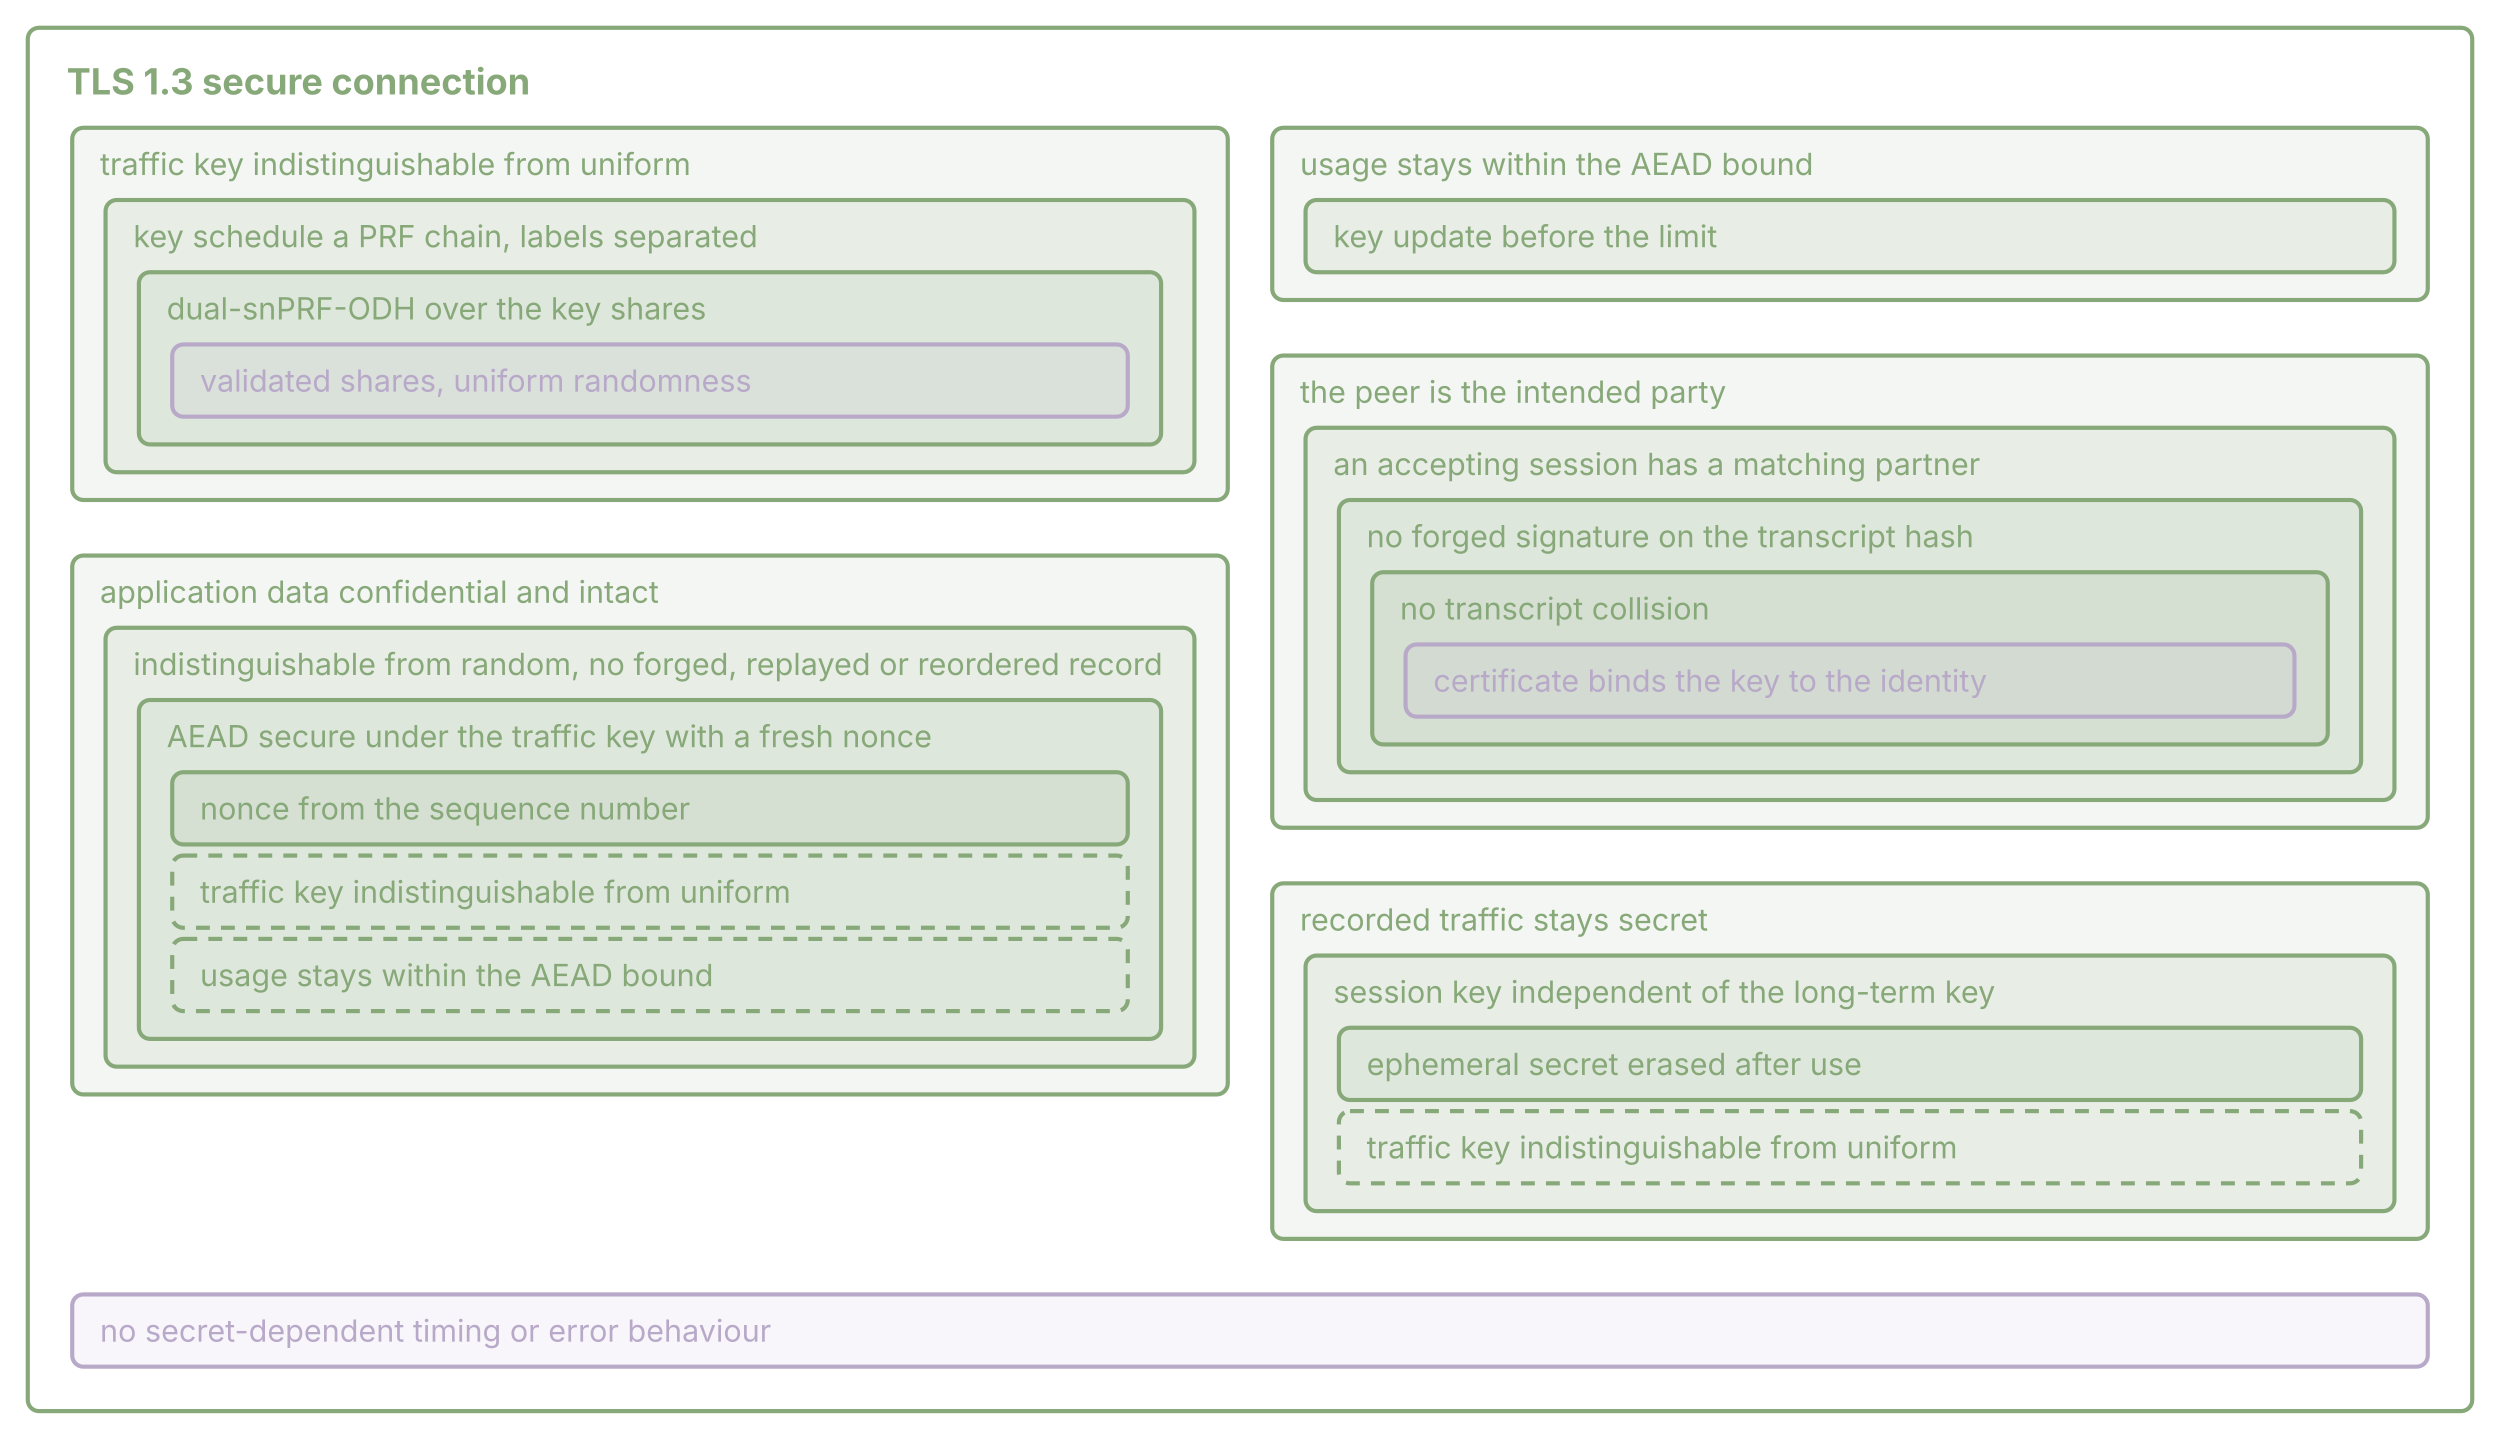
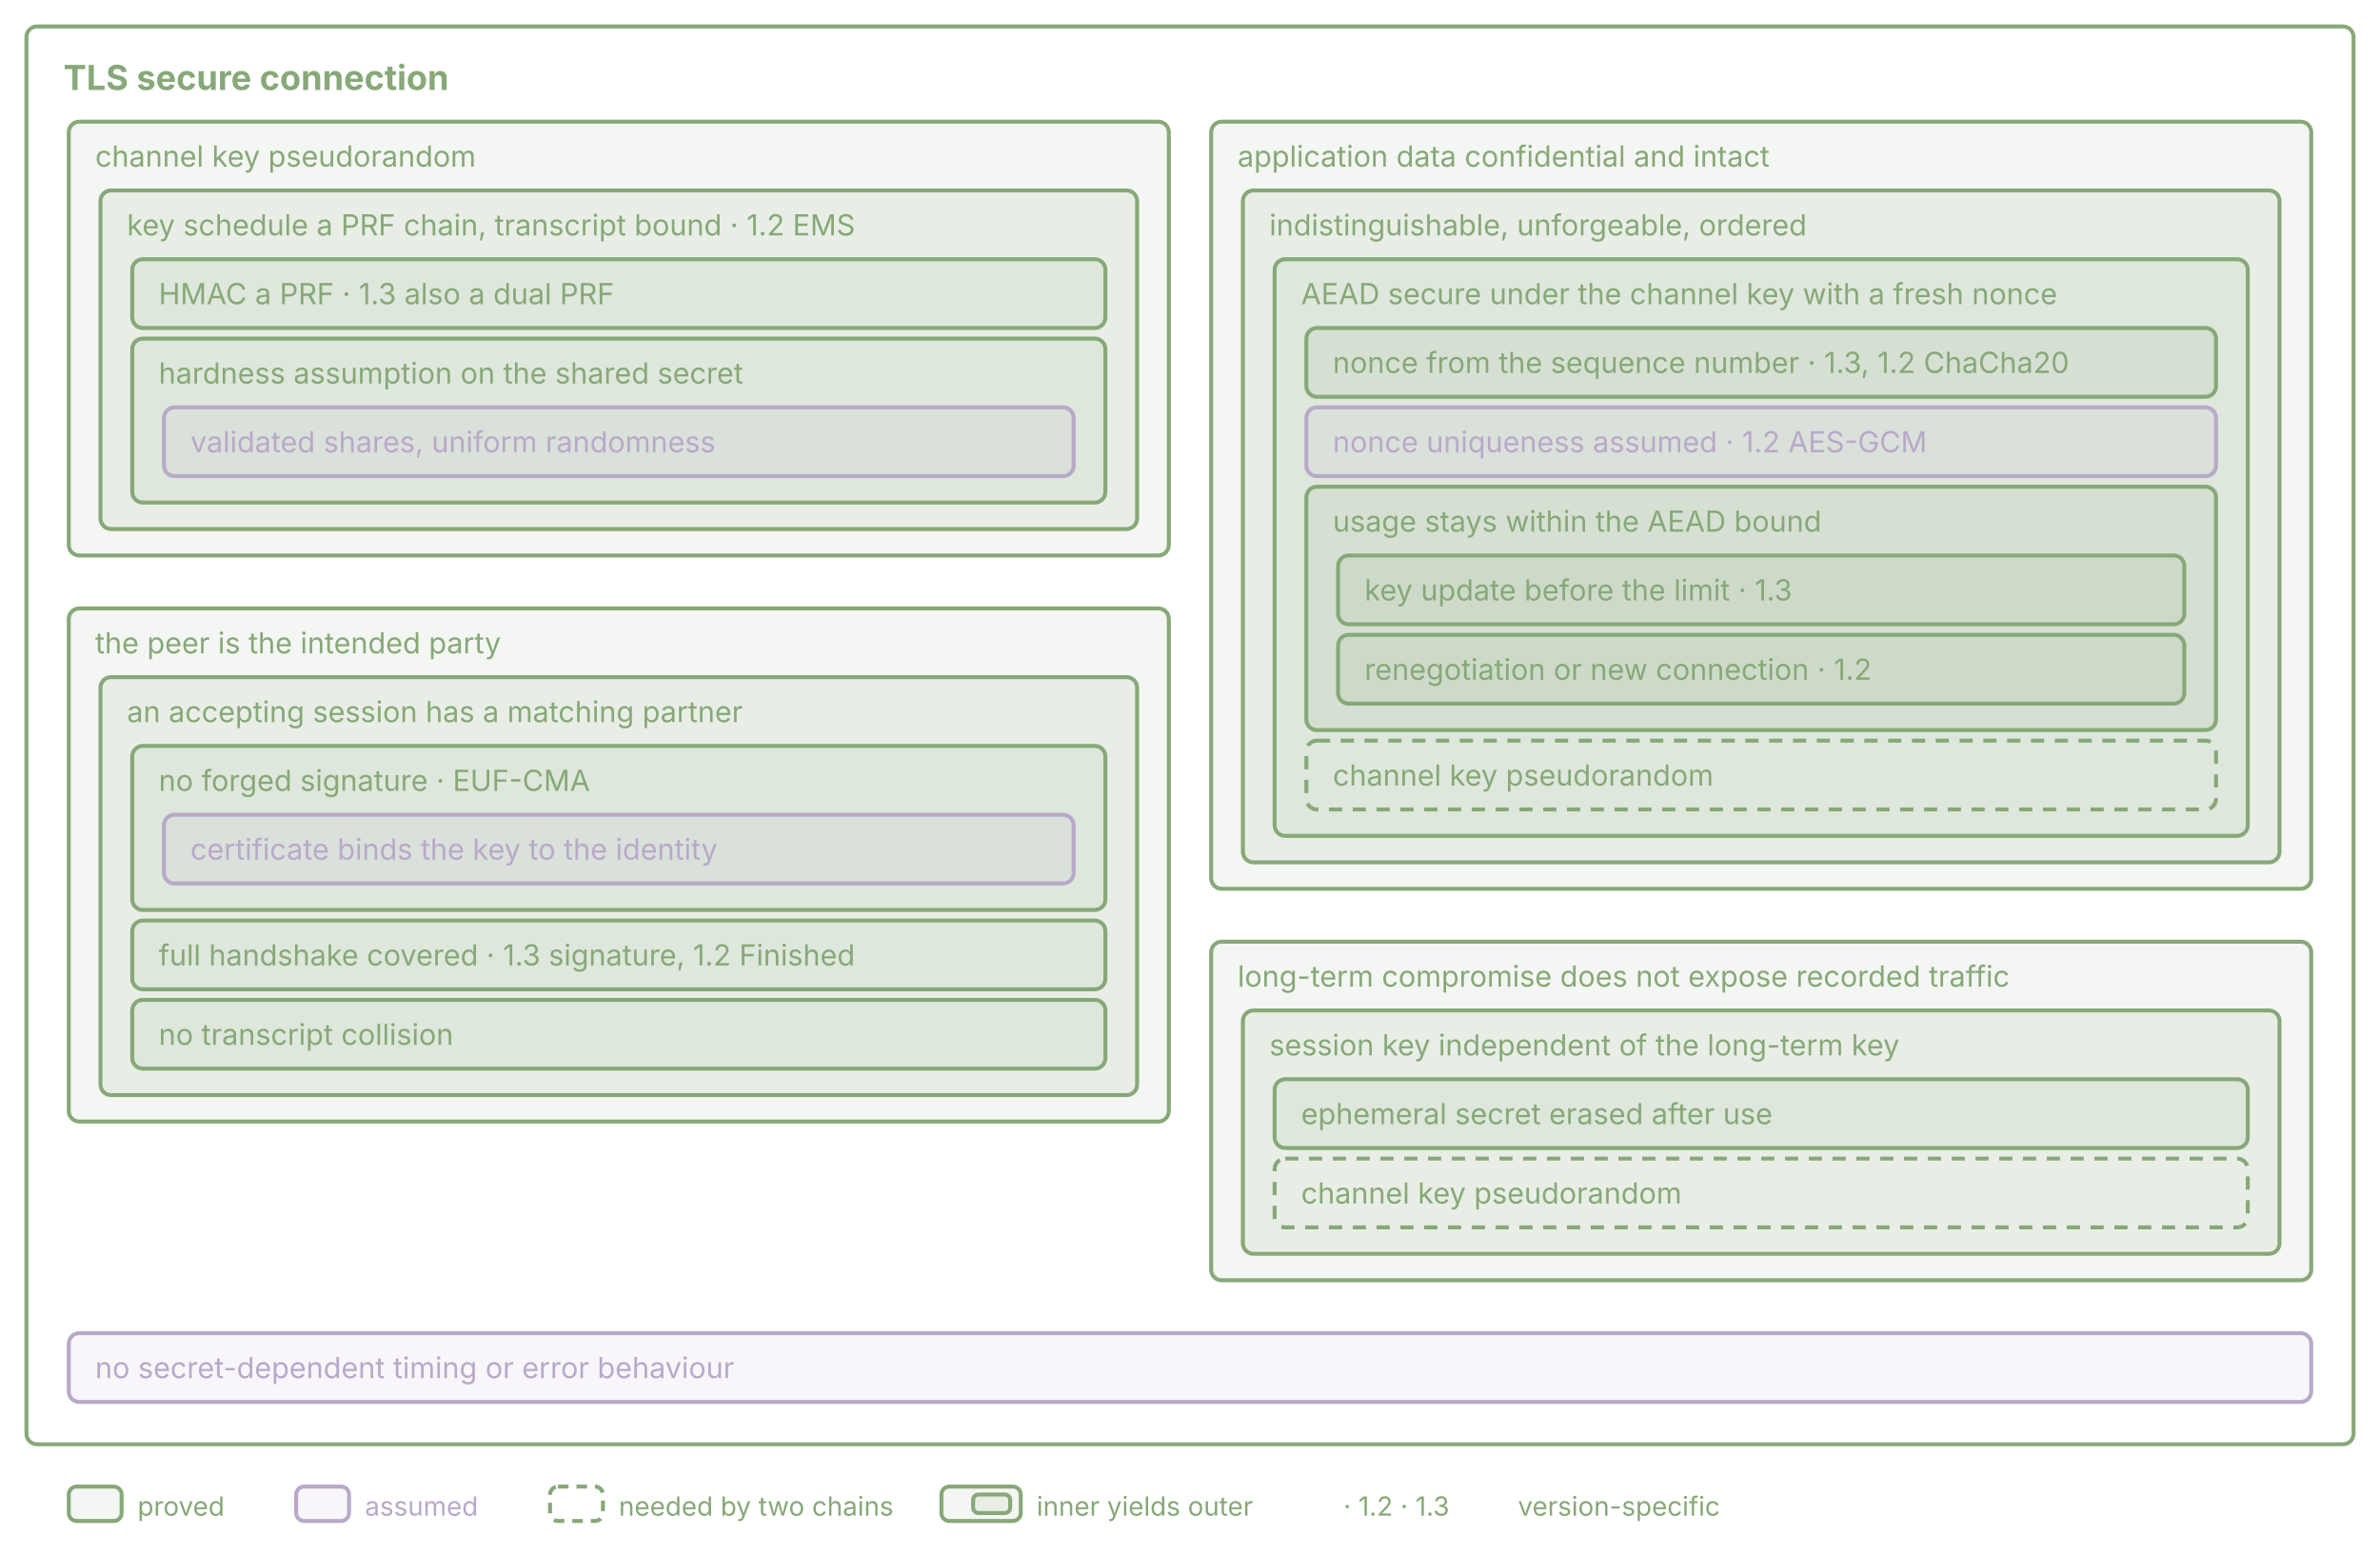
- <svg xmlns="http://www.w3.org/2000/svg" viewBox="0 0 900 518" width="900" height="518" role="img" aria-label="The security of TLS 1.3 as nested boxes, each inner box the stronger statement that yields the one enclosing it. The key exchange core and the data limit are drawn as chains of their own because record protection and forward secrecy both end in them; where a chain ends in another chain, the box is dashed. One condition, freedom from secret-dependent timing, does not nest.">
-   <rect x="10" y="10" width="880" height="498" rx="4" fill="none" stroke="#87A878" stroke-width="1.5" />
-   <text x="24" y="34" fill="#87A878" font-size="13" font-family="system-ui, -apple-system, Segoe UI, sans-serif" font-weight="bold" text-anchor="start">TLS 1.3 secure connection</text>
-   <rect x="26" y="46" width="416" height="134" rx="4" fill="#87A878" fill-opacity="0.1" stroke="#87A878" stroke-width="1.5" />
-   <text x="36" y="63" fill="#87A878" font-size="11" font-family="system-ui, -apple-system, Segoe UI, sans-serif" text-anchor="start">traffic key indistinguishable from uniform</text>
-   <rect x="38" y="72" width="392" height="98" rx="4" fill="#87A878" fill-opacity="0.1" stroke="#87A878" stroke-width="1.5" />
-   <text x="48" y="89" fill="#87A878" font-size="11" font-family="system-ui, -apple-system, Segoe UI, sans-serif" text-anchor="start">key schedule a PRF chain, labels separated</text>
-   <rect x="50" y="98" width="368" height="62" rx="4" fill="#87A878" fill-opacity="0.1" stroke="#87A878" stroke-width="1.5" />
-   <text x="60" y="115" fill="#87A878" font-size="11" font-family="system-ui, -apple-system, Segoe UI, sans-serif" text-anchor="start">dual-snPRF-ODH over the key shares</text>
-   <rect x="62" y="124" width="344" height="26" rx="4" fill="#B8A9C9" fill-opacity="0.1" stroke="#B8A9C9" stroke-width="1.5" />
-   <text x="72" y="141" fill="#B8A9C9" font-size="11" font-family="system-ui, -apple-system, Segoe UI, sans-serif" text-anchor="start">validated shares, uniform randomness</text>
-   <rect x="26" y="200" width="416" height="194" rx="4" fill="#87A878" fill-opacity="0.1" stroke="#87A878" stroke-width="1.5" />
-   <text x="36" y="217" fill="#87A878" font-size="11" font-family="system-ui, -apple-system, Segoe UI, sans-serif" text-anchor="start">application data confidential and intact</text>
-   <rect x="38" y="226" width="392" height="158" rx="4" fill="#87A878" fill-opacity="0.1" stroke="#87A878" stroke-width="1.5" />
-   <text x="48" y="243" fill="#87A878" font-size="11" font-family="system-ui, -apple-system, Segoe UI, sans-serif" text-anchor="start">indistinguishable from random, no forged, replayed or reordered record</text>
-   <rect x="50" y="252" width="368" height="122" rx="4" fill="#87A878" fill-opacity="0.1" stroke="#87A878" stroke-width="1.5" />
-   <text x="60" y="269" fill="#87A878" font-size="11" font-family="system-ui, -apple-system, Segoe UI, sans-serif" text-anchor="start">AEAD secure under the traffic key with a fresh nonce</text>
-   <rect x="62" y="278" width="344" height="26" rx="4" fill="#87A878" fill-opacity="0.1" stroke="#87A878" stroke-width="1.5" />
-   <text x="72" y="295" fill="#87A878" font-size="11" font-family="system-ui, -apple-system, Segoe UI, sans-serif" text-anchor="start">nonce from the sequence number</text>
-   <rect x="62" y="308" width="344" height="26" rx="4" fill="none" stroke="#87A878" stroke-width="1.5" stroke-dasharray="5 4" />
-   <text x="72" y="325" fill="#87A878" font-size="11" font-family="system-ui, -apple-system, Segoe UI, sans-serif" text-anchor="start">traffic key indistinguishable from uniform</text>
-   <rect x="62" y="338" width="344" height="26" rx="4" fill="none" stroke="#87A878" stroke-width="1.5" stroke-dasharray="5 4" />
-   <text x="72" y="355" fill="#87A878" font-size="11" font-family="system-ui, -apple-system, Segoe UI, sans-serif" text-anchor="start">usage stays within the AEAD bound</text>
-   <rect x="458" y="46" width="416" height="62" rx="4" fill="#87A878" fill-opacity="0.1" stroke="#87A878" stroke-width="1.5" />
-   <text x="468" y="63" fill="#87A878" font-size="11" font-family="system-ui, -apple-system, Segoe UI, sans-serif" text-anchor="start">usage stays within the AEAD bound</text>
-   <rect x="470" y="72" width="392" height="26" rx="4" fill="#87A878" fill-opacity="0.1" stroke="#87A878" stroke-width="1.5" />
-   <text x="480" y="89" fill="#87A878" font-size="11" font-family="system-ui, -apple-system, Segoe UI, sans-serif" text-anchor="start">key update before the limit</text>
-   <rect x="458" y="128" width="416" height="170" rx="4" fill="#87A878" fill-opacity="0.1" stroke="#87A878" stroke-width="1.5" />
-   <text x="468" y="145" fill="#87A878" font-size="11" font-family="system-ui, -apple-system, Segoe UI, sans-serif" text-anchor="start">the peer is the intended party</text>
-   <rect x="470" y="154" width="392" height="134" rx="4" fill="#87A878" fill-opacity="0.1" stroke="#87A878" stroke-width="1.5" />
-   <text x="480" y="171" fill="#87A878" font-size="11" font-family="system-ui, -apple-system, Segoe UI, sans-serif" text-anchor="start">an accepting session has a matching partner</text>
-   <rect x="482" y="180" width="368" height="98" rx="4" fill="#87A878" fill-opacity="0.1" stroke="#87A878" stroke-width="1.5" />
-   <text x="492" y="197" fill="#87A878" font-size="11" font-family="system-ui, -apple-system, Segoe UI, sans-serif" text-anchor="start">no forged signature on the transcript hash</text>
-   <rect x="494" y="206" width="344" height="62" rx="4" fill="#87A878" fill-opacity="0.1" stroke="#87A878" stroke-width="1.5" />
-   <text x="504" y="223" fill="#87A878" font-size="11" font-family="system-ui, -apple-system, Segoe UI, sans-serif" text-anchor="start">no transcript collision</text>
-   <rect x="506" y="232" width="320" height="26" rx="4" fill="#B8A9C9" fill-opacity="0.1" stroke="#B8A9C9" stroke-width="1.5" />
-   <text x="516" y="249" fill="#B8A9C9" font-size="11" font-family="system-ui, -apple-system, Segoe UI, sans-serif" text-anchor="start">certificate binds the key to the identity</text>
-   <rect x="458" y="318" width="416" height="128" rx="4" fill="#87A878" fill-opacity="0.1" stroke="#87A878" stroke-width="1.5" />
-   <text x="468" y="335" fill="#87A878" font-size="11" font-family="system-ui, -apple-system, Segoe UI, sans-serif" text-anchor="start">recorded traffic stays secret</text>
-   <rect x="470" y="344" width="392" height="92" rx="4" fill="#87A878" fill-opacity="0.1" stroke="#87A878" stroke-width="1.5" />
-   <text x="480" y="361" fill="#87A878" font-size="11" font-family="system-ui, -apple-system, Segoe UI, sans-serif" text-anchor="start">session key independent of the long-term key</text>
-   <rect x="482" y="370" width="368" height="26" rx="4" fill="#87A878" fill-opacity="0.1" stroke="#87A878" stroke-width="1.5" />
-   <text x="492" y="387" fill="#87A878" font-size="11" font-family="system-ui, -apple-system, Segoe UI, sans-serif" text-anchor="start">ephemeral secret erased after use</text>
-   <rect x="482" y="400" width="368" height="26" rx="4" fill="none" stroke="#87A878" stroke-width="1.5" stroke-dasharray="5 4" />
-   <text x="492" y="417" fill="#87A878" font-size="11" font-family="system-ui, -apple-system, Segoe UI, sans-serif" text-anchor="start">traffic key indistinguishable from uniform</text>
-   <rect x="26" y="466" width="848" height="26" rx="4" fill="#B8A9C9" fill-opacity="0.1" stroke="#B8A9C9" stroke-width="1.5" />
-   <text x="36" y="483" fill="#B8A9C9" font-size="11" font-family="system-ui, -apple-system, Segoe UI, sans-serif" text-anchor="start">no secret-dependent timing or error behaviour</text>
+ <svg xmlns="http://www.w3.org/2000/svg" viewBox="0 0 900 588" width="900" height="588" role="img" aria-label="Conditions for a TLS connection to be secure, applying to TLS 1.2 with AEAD cipher suites and to TLS 1.3, as nested boxes in which each inner box is the stronger statement that yields the one enclosing it. Rings tagged 1.2 or 1.3 hold for that version only. One statement, that the channel key is pseudorandom, is needed by two chains at once, so it is drawn in full in its own chain and dashed in each chain that ends in it.">
+   <rect x="10" y="10" width="880" height="536" rx="4" fill="none" stroke="#87A878" stroke-width="1.5" />
+   <text x="24" y="34" fill="#87A878" font-size="13" font-family="system-ui, -apple-system, Segoe UI, sans-serif" font-weight="bold" text-anchor="start">TLS secure connection</text>
+   <rect x="26" y="46" width="416" height="164" rx="4" fill="#87A878" fill-opacity="0.1" stroke="#87A878" stroke-width="1.5" />
+   <text x="36" y="63" fill="#87A878" font-size="11" font-family="system-ui, -apple-system, Segoe UI, sans-serif" text-anchor="start">channel key pseudorandom</text>
+   <rect x="38" y="72" width="392" height="128" rx="4" fill="#87A878" fill-opacity="0.1" stroke="#87A878" stroke-width="1.5" />
+   <text x="48" y="89" fill="#87A878" font-size="11" font-family="system-ui, -apple-system, Segoe UI, sans-serif" text-anchor="start">key schedule a PRF chain, transcript bound · 1.2 EMS</text>
+   <rect x="50" y="98" width="368" height="26" rx="4" fill="#87A878" fill-opacity="0.1" stroke="#87A878" stroke-width="1.5" />
+   <text x="60" y="115" fill="#87A878" font-size="11" font-family="system-ui, -apple-system, Segoe UI, sans-serif" text-anchor="start">HMAC a PRF · 1.3 also a dual PRF</text>
+   <rect x="50" y="128" width="368" height="62" rx="4" fill="#87A878" fill-opacity="0.1" stroke="#87A878" stroke-width="1.5" />
+   <text x="60" y="145" fill="#87A878" font-size="11" font-family="system-ui, -apple-system, Segoe UI, sans-serif" text-anchor="start">hardness assumption on the shared secret</text>
+   <rect x="62" y="154" width="344" height="26" rx="4" fill="#B8A9C9" fill-opacity="0.1" stroke="#B8A9C9" stroke-width="1.5" />
+   <text x="72" y="171" fill="#B8A9C9" font-size="11" font-family="system-ui, -apple-system, Segoe UI, sans-serif" text-anchor="start">validated shares, uniform randomness</text>
+   <rect x="26" y="230" width="416" height="194" rx="4" fill="#87A878" fill-opacity="0.1" stroke="#87A878" stroke-width="1.5" />
+   <text x="36" y="247" fill="#87A878" font-size="11" font-family="system-ui, -apple-system, Segoe UI, sans-serif" text-anchor="start">the peer is the intended party</text>
+   <rect x="38" y="256" width="392" height="158" rx="4" fill="#87A878" fill-opacity="0.1" stroke="#87A878" stroke-width="1.5" />
+   <text x="48" y="273" fill="#87A878" font-size="11" font-family="system-ui, -apple-system, Segoe UI, sans-serif" text-anchor="start">an accepting session has a matching partner</text>
+   <rect x="50" y="282" width="368" height="62" rx="4" fill="#87A878" fill-opacity="0.1" stroke="#87A878" stroke-width="1.5" />
+   <text x="60" y="299" fill="#87A878" font-size="11" font-family="system-ui, -apple-system, Segoe UI, sans-serif" text-anchor="start">no forged signature · EUF-CMA</text>
+   <rect x="62" y="308" width="344" height="26" rx="4" fill="#B8A9C9" fill-opacity="0.1" stroke="#B8A9C9" stroke-width="1.5" />
+   <text x="72" y="325" fill="#B8A9C9" font-size="11" font-family="system-ui, -apple-system, Segoe UI, sans-serif" text-anchor="start">certificate binds the key to the identity</text>
+   <rect x="50" y="348" width="368" height="26" rx="4" fill="#87A878" fill-opacity="0.1" stroke="#87A878" stroke-width="1.5" />
+   <text x="60" y="365" fill="#87A878" font-size="11" font-family="system-ui, -apple-system, Segoe UI, sans-serif" text-anchor="start">full handshake covered · 1.3 signature, 1.2 Finished</text>
+   <rect x="50" y="378" width="368" height="26" rx="4" fill="#87A878" fill-opacity="0.1" stroke="#87A878" stroke-width="1.5" />
+   <text x="60" y="395" fill="#87A878" font-size="11" font-family="system-ui, -apple-system, Segoe UI, sans-serif" text-anchor="start">no transcript collision</text>
+   <rect x="458" y="46" width="416" height="290" rx="4" fill="#87A878" fill-opacity="0.1" stroke="#87A878" stroke-width="1.5" />
+   <text x="468" y="63" fill="#87A878" font-size="11" font-family="system-ui, -apple-system, Segoe UI, sans-serif" text-anchor="start">application data confidential and intact</text>
+   <rect x="470" y="72" width="392" height="254" rx="4" fill="#87A878" fill-opacity="0.1" stroke="#87A878" stroke-width="1.5" />
+   <text x="480" y="89" fill="#87A878" font-size="11" font-family="system-ui, -apple-system, Segoe UI, sans-serif" text-anchor="start">indistinguishable, unforgeable, ordered</text>
+   <rect x="482" y="98" width="368" height="218" rx="4" fill="#87A878" fill-opacity="0.1" stroke="#87A878" stroke-width="1.5" />
+   <text x="492" y="115" fill="#87A878" font-size="11" font-family="system-ui, -apple-system, Segoe UI, sans-serif" text-anchor="start">AEAD secure under the channel key with a fresh nonce</text>
+   <rect x="494" y="124" width="344" height="26" rx="4" fill="#87A878" fill-opacity="0.1" stroke="#87A878" stroke-width="1.5" />
+   <text x="504" y="141" fill="#87A878" font-size="11" font-family="system-ui, -apple-system, Segoe UI, sans-serif" text-anchor="start">nonce from the sequence number · 1.3, 1.2 ChaCha20</text>
+   <rect x="494" y="154" width="344" height="26" rx="4" fill="#B8A9C9" fill-opacity="0.1" stroke="#B8A9C9" stroke-width="1.5" />
+   <text x="504" y="171" fill="#B8A9C9" font-size="11" font-family="system-ui, -apple-system, Segoe UI, sans-serif" text-anchor="start">nonce uniqueness assumed · 1.2 AES-GCM</text>
+   <rect x="494" y="184" width="344" height="92" rx="4" fill="#87A878" fill-opacity="0.1" stroke="#87A878" stroke-width="1.5" />
+   <text x="504" y="201" fill="#87A878" font-size="11" font-family="system-ui, -apple-system, Segoe UI, sans-serif" text-anchor="start">usage stays within the AEAD bound</text>
+   <rect x="506" y="210" width="320" height="26" rx="4" fill="#87A878" fill-opacity="0.1" stroke="#87A878" stroke-width="1.5" />
+   <text x="516" y="227" fill="#87A878" font-size="11" font-family="system-ui, -apple-system, Segoe UI, sans-serif" text-anchor="start">key update before the limit · 1.3</text>
+   <rect x="506" y="240" width="320" height="26" rx="4" fill="#87A878" fill-opacity="0.1" stroke="#87A878" stroke-width="1.5" />
+   <text x="516" y="257" fill="#87A878" font-size="11" font-family="system-ui, -apple-system, Segoe UI, sans-serif" text-anchor="start">renegotiation or new connection · 1.2</text>
+   <rect x="494" y="280" width="344" height="26" rx="4" fill="none" stroke="#87A878" stroke-width="1.5" stroke-dasharray="5 4" />
+   <text x="504" y="297" fill="#87A878" font-size="11" font-family="system-ui, -apple-system, Segoe UI, sans-serif" text-anchor="start">channel key pseudorandom</text>
+   <rect x="458" y="356" width="416" height="128" rx="4" fill="#87A878" fill-opacity="0.1" stroke="#87A878" stroke-width="1.5" />
+   <text x="468" y="373" fill="#87A878" font-size="11" font-family="system-ui, -apple-system, Segoe UI, sans-serif" text-anchor="start">long-term compromise does not expose recorded traffic</text>
+   <rect x="470" y="382" width="392" height="92" rx="4" fill="#87A878" fill-opacity="0.1" stroke="#87A878" stroke-width="1.5" />
+   <text x="480" y="399" fill="#87A878" font-size="11" font-family="system-ui, -apple-system, Segoe UI, sans-serif" text-anchor="start">session key independent of the long-term key</text>
+   <rect x="482" y="408" width="368" height="26" rx="4" fill="#87A878" fill-opacity="0.1" stroke="#87A878" stroke-width="1.5" />
+   <text x="492" y="425" fill="#87A878" font-size="11" font-family="system-ui, -apple-system, Segoe UI, sans-serif" text-anchor="start">ephemeral secret erased after use</text>
+   <rect x="482" y="438" width="368" height="26" rx="4" fill="none" stroke="#87A878" stroke-width="1.5" stroke-dasharray="5 4" />
+   <text x="492" y="455" fill="#87A878" font-size="11" font-family="system-ui, -apple-system, Segoe UI, sans-serif" text-anchor="start">channel key pseudorandom</text>
+   <rect x="26" y="504" width="848" height="26" rx="4" fill="#B8A9C9" fill-opacity="0.1" stroke="#B8A9C9" stroke-width="1.5" />
+   <text x="36" y="521" fill="#B8A9C9" font-size="11" font-family="system-ui, -apple-system, Segoe UI, sans-serif" text-anchor="start">no secret-dependent timing or error behaviour</text>
+   <rect x="26" y="562" width="20" height="13" rx="3" fill="#87A878" fill-opacity="0.1" stroke="#87A878" stroke-width="1.5" />
+   <text x="52" y="573" fill="#87A878" font-size="10" font-family="system-ui, -apple-system, Segoe UI, sans-serif" text-anchor="start">proved</text>
+   <rect x="112" y="562" width="20" height="13" rx="3" fill="#B8A9C9" fill-opacity="0.1" stroke="#B8A9C9" stroke-width="1.5" />
+   <text x="138" y="573" fill="#B8A9C9" font-size="10" font-family="system-ui, -apple-system, Segoe UI, sans-serif" text-anchor="start">assumed</text>
+   <rect x="208" y="562" width="20" height="13" rx="3" fill="none" stroke="#87A878" stroke-width="1.5" stroke-dasharray="4 3" />
+   <text x="234" y="573" fill="#87A878" font-size="10" font-family="system-ui, -apple-system, Segoe UI, sans-serif" text-anchor="start">needed by two chains</text>
+   <rect x="356" y="562" width="30" height="13" rx="3" fill="#87A878" fill-opacity="0.1" stroke="#87A878" stroke-width="1.5" />
+   <rect x="368" y="565" width="14" height="7" rx="2" fill="#87A878" fill-opacity="0.1" stroke="#87A878" stroke-width="1.5" />
+   <text x="392" y="573" fill="#87A878" font-size="10" font-family="system-ui, -apple-system, Segoe UI, sans-serif" text-anchor="start">inner yields outer</text>
+   <text x="508" y="573" fill="#87A878" font-size="10" font-family="system-ui, -apple-system, Segoe UI, sans-serif" text-anchor="start">· 1.2  · 1.3</text>
+   <text x="574" y="573" fill="#87A878" font-size="10" font-family="system-ui, -apple-system, Segoe UI, sans-serif" text-anchor="start">version-specific</text>
</svg>
